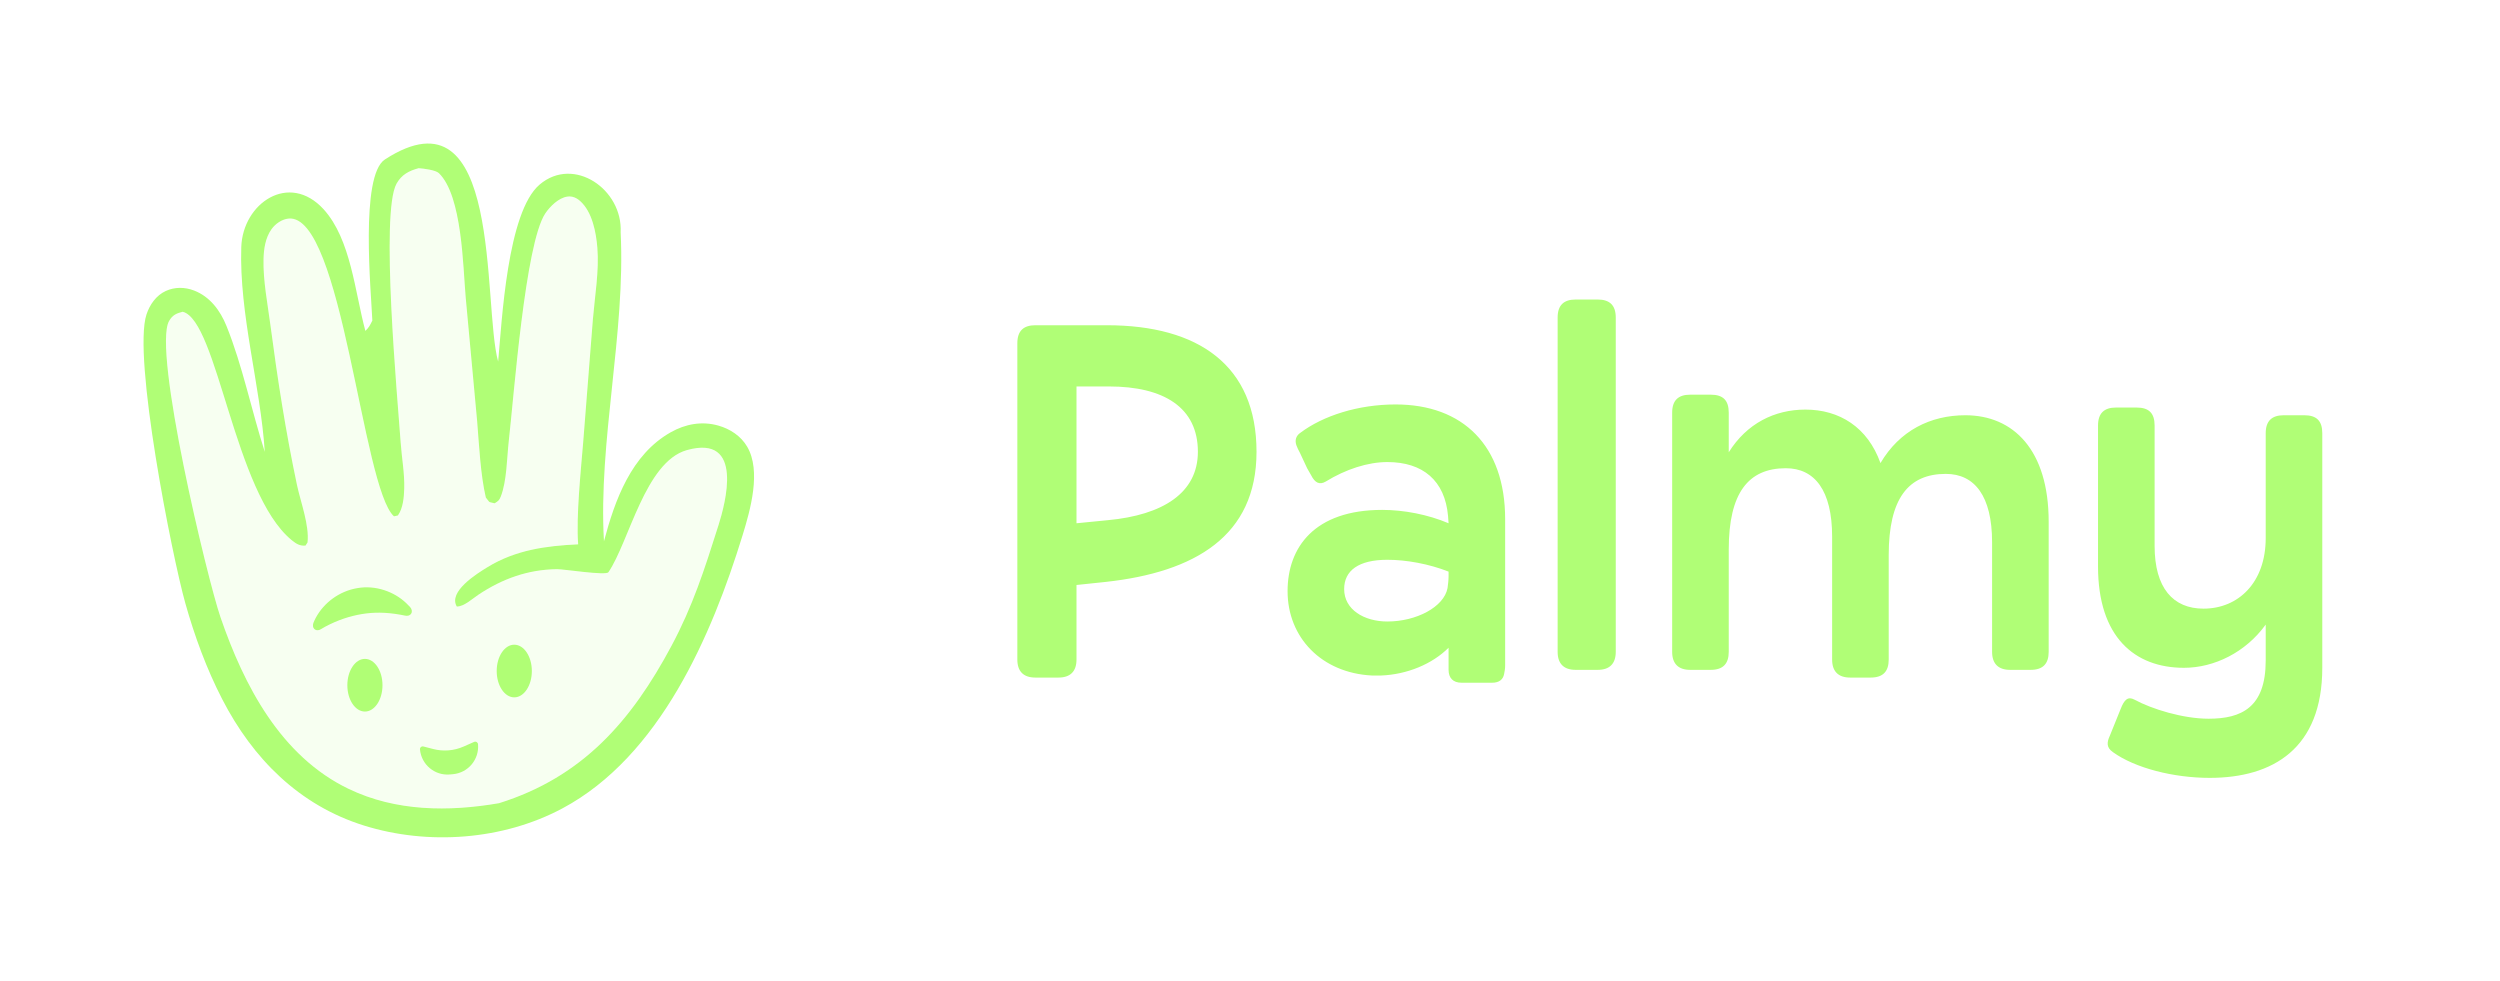
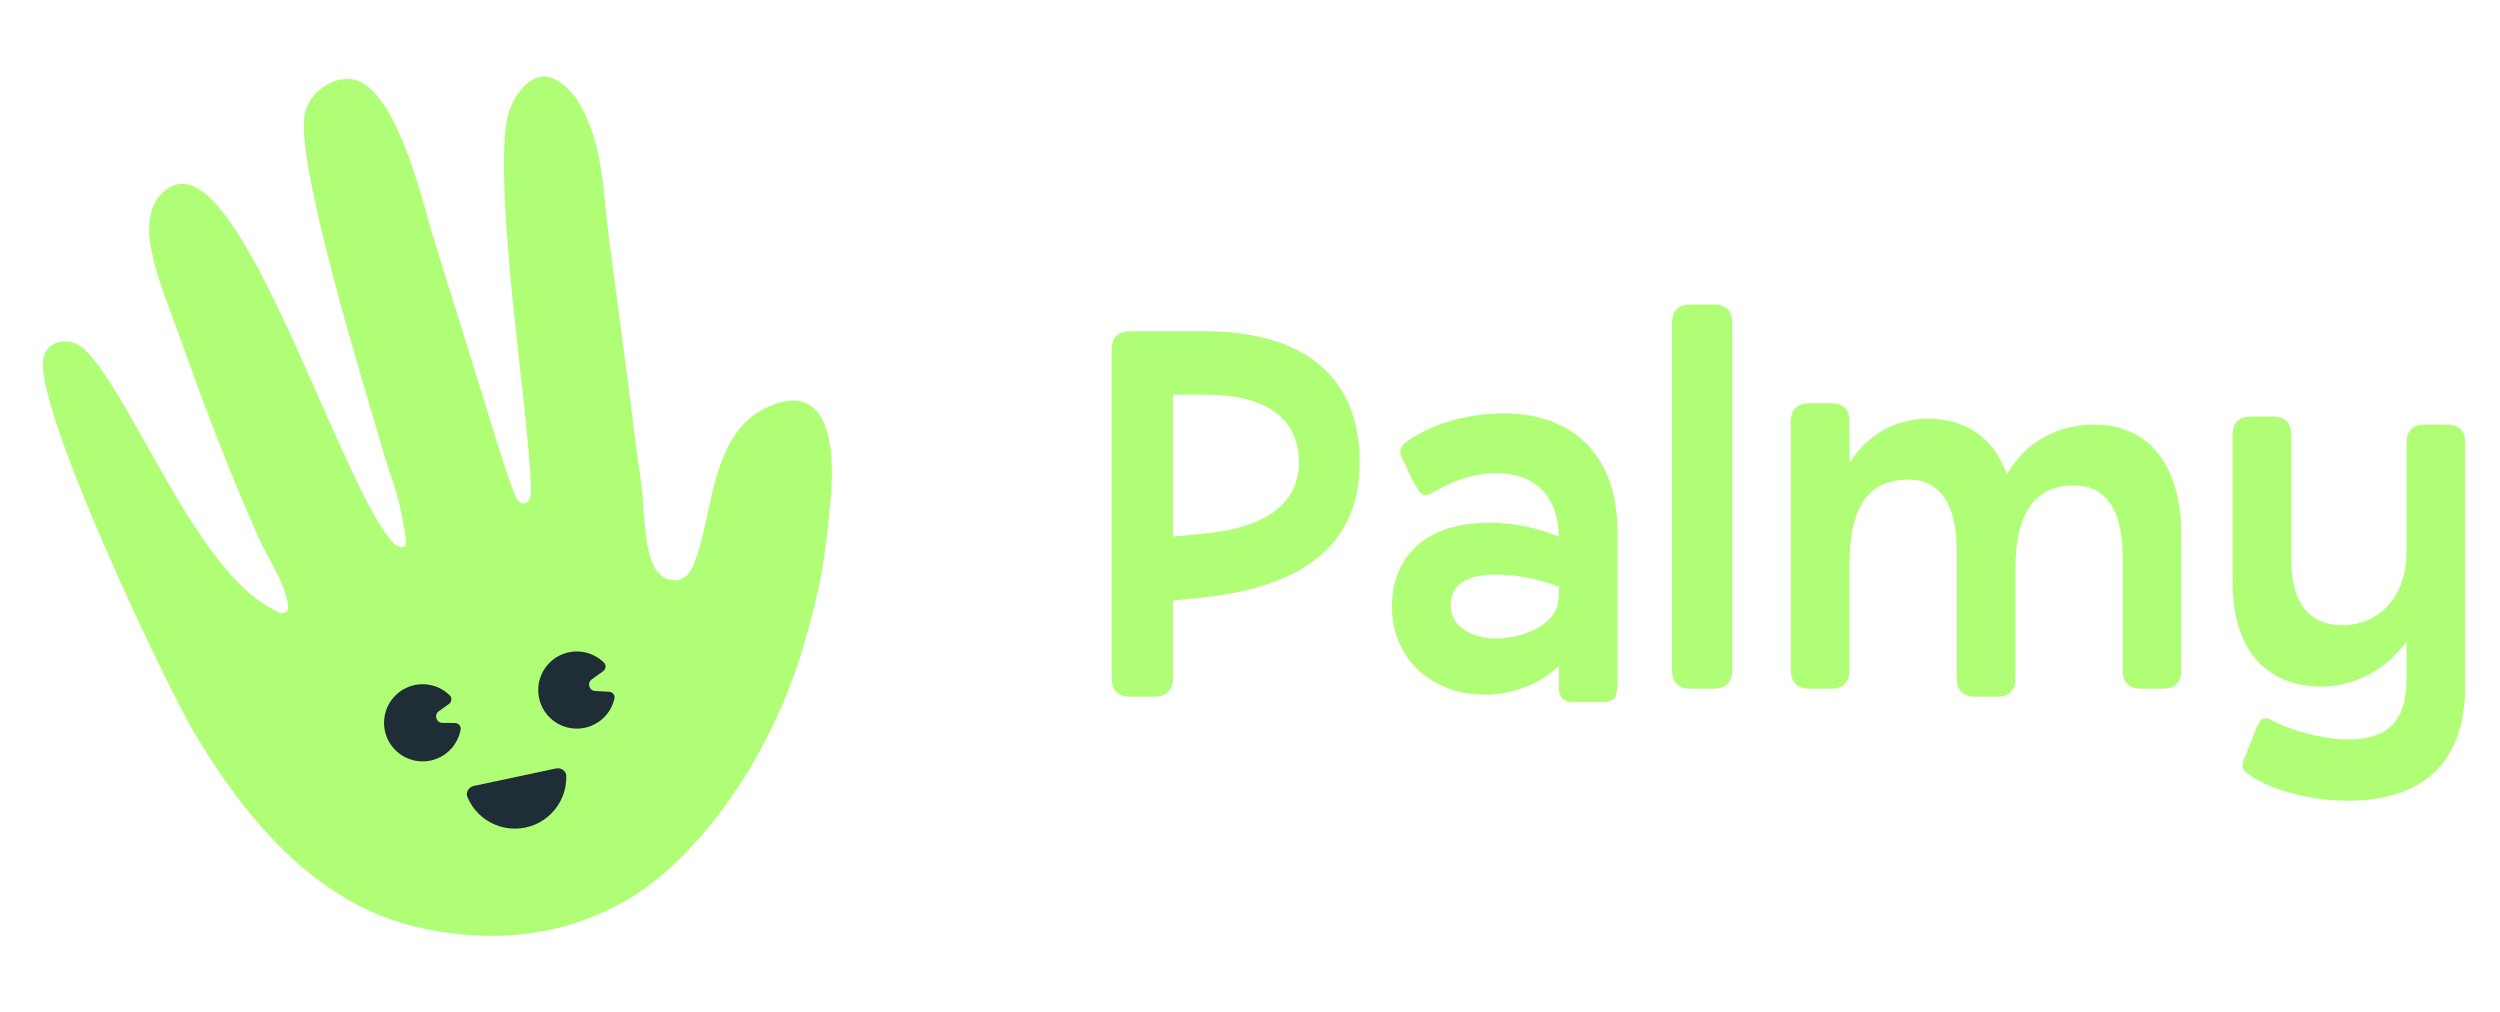
- <svg xmlns="http://www.w3.org/2000/svg" width="418" height="164" viewBox="0 0 418 164" fill="none">
-   <path d="M64.356 26.662C84.147 13.855 80.639 50.914 83.29 60.456C83.918 53.727 84.8 35.456 90.233 30.854C95.961 26.003 104.145 31.685 103.772 38.845C104.615 55.618 100.007 73.875 100.982 90.501C102.815 83.597 105.537 76.019 112.133 72.284C114.6 70.887 117.355 70.377 120.113 71.16C122.075 71.716 123.878 72.896 124.926 74.682C127.318 78.763 125.453 85.277 124.166 89.47C119.026 106.187 110.339 126.457 94.031 135.165C84.089 140.474 71.579 141.385 60.841 138.025C49.984 134.627 42.254 126.805 37.153 116.904C34.531 111.814 32.538 106.372 30.988 100.868C28.784 93.037 22.143 59.622 24.498 52.562C25.046 50.92 26.111 49.388 27.721 48.65C29.227 47.96 30.911 47.986 32.445 48.575C35.112 49.599 36.827 51.928 37.863 54.492C40.552 61.142 42.059 68.68 44.272 75.554C43.557 64.509 39.973 52.536 40.342 41.314C40.583 33.991 48.325 28.673 54.105 34.987C58.687 40.029 59.342 48.892 61.093 55.331C61.761 54.651 61.814 54.462 62.256 53.598C62.049 48.762 60.176 29.367 64.356 26.662ZM69.994 28.122C68.377 28.566 67.139 29.195 66.293 30.728C63.586 35.631 66.461 66.456 66.992 73.993C67.171 76.529 67.659 79.132 67.588 81.673C67.545 83.141 67.397 84.964 66.531 86.187L65.874 86.332C60.583 81.65 57.213 35.683 48.249 36.546C47.124 36.655 46.038 37.425 45.395 38.325C44.37 39.759 44.1 41.635 44.061 43.355C43.98 46.964 44.743 50.766 45.214 54.35C46.392 63.322 47.775 72.194 49.648 81.05C50.25 83.896 51.753 87.847 51.419 90.703L51.078 91.225C50.121 91.307 49.516 90.921 48.778 90.321C39.154 82.474 36.393 53.574 30.542 52.126C29.508 52.393 28.835 52.676 28.267 53.68C25.491 58.583 34.678 96.829 36.858 103.172C40.787 114.605 46.934 126.464 58.346 131.925C66.216 135.691 75.019 135.743 83.447 134.291C97.384 129.93 105.548 120.577 112.276 107.977C115.809 101.365 117.749 95.352 120.131 87.814C121.25 84.257 124.506 72.554 114.848 75.259C107.857 77.217 105.182 90.631 101.731 95.671C101.34 96.283 94.254 95.15 93.128 95.165C88.279 95.225 84.018 96.756 80.001 99.429C78.946 100.129 77.616 101.41 76.375 101.415C74.89 98.924 79.706 95.928 81.543 94.807C86.22 91.953 91.281 91.265 96.668 91.014C96.313 86.403 97.109 78.785 97.507 73.959L99.132 53.372C99.454 49.516 100.193 45.28 99.878 41.43C99.67 38.855 99.034 35.446 97.012 33.624C96.406 33.078 95.692 32.757 94.867 32.872C93.418 33.073 91.962 34.508 91.173 35.687C87.816 40.698 85.936 66.112 85.068 73.737C84.746 76.568 84.753 80.439 83.721 83.05C83.47 83.686 83.254 83.815 82.702 84.151C81.54 83.856 82.023 84.15 81.231 83.192C80.342 79.409 80.108 74.441 79.782 70.471L77.867 49.769C77.404 44.556 77.282 32.767 73.391 28.959C72.852 28.432 70.844 28.178 69.994 28.122Z" fill="#B0FE76" />
-   <ellipse cx="61.015" cy="114.569" rx="2.938" ry="4.403" fill="#B0FE76" />
-   <ellipse cx="85.986" cy="112.196" rx="2.938" ry="4.403" fill="#B0FE76" />
-   <path d="M59.763 98.332C62.788 97.799 65.919 98.924 67.927 100.85C68.154 101.062 68.367 101.281 68.578 101.513C68.706 101.662 68.809 101.838 68.846 102.032C68.883 102.226 68.854 102.42 68.758 102.581C68.662 102.742 68.505 102.861 68.316 102.92C68.128 102.98 67.924 102.973 67.732 102.931C67.452 102.871 67.184 102.822 66.916 102.775C64.487 102.344 62.442 102.35 60.486 102.675C58.535 103.006 56.493 103.651 54.39 104.774C54.162 104.896 53.927 105.035 53.704 105.171C53.541 105.28 53.354 105.361 53.156 105.374C52.959 105.387 52.769 105.334 52.621 105.219C52.473 105.104 52.375 104.934 52.339 104.739C52.303 104.545 52.334 104.344 52.399 104.159C52.512 103.864 52.654 103.566 52.802 103.288C54.162 100.765 56.741 98.832 59.763 98.332Z" fill="#B0FE76" />
-   <path d="M69.994 28.121C70.844 28.177 72.853 28.432 73.391 28.959C77.282 32.767 77.404 44.556 77.867 49.769L79.782 70.471C80.109 74.441 80.342 79.408 81.231 83.191C82.024 84.15 81.54 83.857 82.701 84.151C83.254 83.816 83.469 83.687 83.72 83.051C84.753 80.439 84.746 76.568 85.069 73.736C85.937 66.111 87.816 40.698 91.173 35.687C91.962 34.508 93.418 33.073 94.867 32.872C95.692 32.757 96.406 33.078 97.012 33.625C99.035 35.446 99.669 38.856 99.877 41.43C100.193 45.28 99.454 49.516 99.132 53.372L97.507 73.959C97.109 78.785 96.312 86.403 96.668 91.014C91.281 91.265 86.22 91.954 81.543 94.807C79.707 95.928 74.89 98.924 76.375 101.415C77.616 101.41 78.947 100.128 80.001 99.429C84.018 96.756 88.279 95.225 93.128 95.164C94.254 95.15 101.341 96.283 101.732 95.672C105.182 90.632 107.858 77.217 114.848 75.259C124.506 72.554 121.25 84.257 120.131 87.814C117.749 95.352 115.809 101.365 112.276 107.977C105.548 120.577 97.385 129.93 83.448 134.292C75.019 135.743 66.216 135.692 58.346 131.926C46.934 126.464 40.787 114.605 36.858 103.172C34.678 96.828 25.49 58.583 28.266 53.681C28.835 52.676 29.508 52.393 30.542 52.127C36.393 53.573 39.154 82.474 48.778 90.321C49.515 90.922 50.121 91.307 51.078 91.225L51.419 90.703C51.753 87.847 50.25 83.896 49.648 81.05C47.775 72.193 46.392 63.322 45.214 54.35C44.743 50.766 43.98 46.964 44.062 43.355C44.101 41.635 44.37 39.759 45.395 38.325C46.038 37.425 47.124 36.654 48.248 36.546C57.213 35.681 60.582 81.649 65.874 86.332L66.531 86.187C67.398 84.964 67.545 83.141 67.588 81.673C67.66 79.132 67.172 76.529 66.993 73.992C66.462 66.455 63.586 35.631 66.293 30.728C67.139 29.195 68.377 28.565 69.994 28.121Z" fill="#B0FE76" fill-opacity="0.1" />
-   <path d="M70.219 125.299C70.191 124.981 70.486 124.731 70.795 124.811L72.427 125.235C74.12 125.675 75.91 125.53 77.51 124.825L79.277 124.045C79.567 123.917 79.897 124.112 79.925 124.428C80.151 126.973 78.271 129.22 75.725 129.446L75.228 129.491C72.688 129.716 70.445 127.84 70.219 125.299Z" fill="#B0FE76" />
-   <path d="M176.98 113.29H173.11C171.132 113.29 170.1 112.258 170.1 110.28V57.39C170.1 55.326 171.132 54.38 173.11 54.38H185.064C200.372 54.38 210.09 61.088 210.09 75.536C210.09 89.64 199.77 95.66 184.892 97.294L179.99 97.81V110.28C179.99 112.258 178.958 113.29 176.98 113.29ZM185.408 64.614H179.99V87.49L185.236 86.974C194.438 86.114 200.286 82.416 200.286 75.536C200.286 68.14 194.61 64.614 185.408 64.614ZM249.511 114.15H244.351C242.975 114.15 242.201 113.376 242.201 112V108.302C239.449 111.054 235.235 112.774 230.935 112.946H229.387C220.959 112.516 215.283 106.582 215.283 98.842C215.283 91.532 219.755 85.254 231.107 85.254C234.719 85.254 238.761 86.028 242.201 87.49C242.201 87.06 242.115 86.716 242.115 86.286C241.599 80.352 237.901 77.256 231.967 77.256C228.699 77.256 225.001 78.46 221.647 80.524C220.615 81.126 219.841 80.696 219.239 79.492L218.551 78.288L217.347 75.708C217.089 75.278 216.917 74.848 216.745 74.418C216.487 73.644 216.659 72.87 217.433 72.354C221.217 69.516 227.065 67.624 233.343 67.624C244.609 67.624 251.661 74.504 251.661 86.802V111.226C251.661 111.828 251.575 112.258 251.489 112.688C251.317 113.634 250.629 114.15 249.511 114.15ZM231.967 103.916C236.783 103.916 241.427 101.508 242.029 98.326C242.115 97.638 242.201 97.036 242.201 96.348V95.574C238.933 94.284 235.149 93.596 231.967 93.596C227.151 93.596 224.743 95.402 224.743 98.498C224.743 101.938 228.097 103.916 231.967 103.916ZM270.155 108.99C270.155 110.968 269.123 112 267.145 112H263.447C261.469 112 260.437 110.968 260.437 108.99V53.09C260.437 51.026 261.469 50.08 263.447 50.08H267.145C269.123 50.08 270.155 51.026 270.155 53.09V108.99ZM315.792 110.28C315.792 112.258 314.846 113.29 312.782 113.29H309.342C307.364 113.29 306.332 112.258 306.332 110.28V89.726C306.332 81.986 303.408 78.288 298.592 78.288C292.314 78.288 289.046 82.416 289.046 91.876V108.99C289.046 110.968 288.1 112 286.036 112H282.596C280.618 112 279.586 110.968 279.586 108.99V69C279.586 66.936 280.618 65.99 282.596 65.99H286.036C288.1 65.99 289.046 66.936 289.046 69V75.622C292.056 70.806 296.7 68.484 301.86 68.484C307.536 68.484 312.266 71.408 314.416 77.428C317.598 72.01 322.758 69.43 328.606 69.43C336.604 69.43 342.538 75.192 342.538 87.232V108.99C342.538 110.968 341.592 112 339.528 112H336.088C334.11 112 333.078 110.968 333.078 108.99V90.672C333.078 82.932 330.154 79.234 325.338 79.234C319.06 79.234 315.792 83.362 315.792 92.822V110.28ZM369.452 130.06C363.432 130.06 356.982 128.426 353.284 125.76C352.166 124.986 352.252 124.126 352.768 123.008L354.574 118.536C355.176 116.988 355.778 116.386 356.896 116.988C359.734 118.536 364.98 120.17 369.28 120.17C374.784 120.17 378.826 118.278 378.826 110.452V104.432C375.472 109.076 370.226 111.656 365.152 111.656C356.896 111.656 350.79 106.496 350.79 94.714V71.15C350.79 69.086 351.822 68.14 353.8 68.14H357.24C359.304 68.14 360.25 69.086 360.25 71.15V91.274C360.25 98.326 363.346 101.766 368.42 101.766C374.268 101.766 378.826 97.38 378.826 89.984V72.44C378.826 70.376 379.858 69.43 381.836 69.43H385.276C387.34 69.43 388.286 70.376 388.286 72.44V111.656C388.286 125.158 380.03 130.06 369.452 130.06Z" fill="#B0FE76" />
+ <svg xmlns="http://www.w3.org/2000/svg" width="403" height="163" viewBox="0 0 403 163" fill="none">
+   <path d="M50.28 16.714C51.788 14.013 55.663 12.2 58.276 13.857C64.254 17.648 67.596 32.607 69.594 39.111L77.626 64.921C79.114 69.881 82.174 79.735 82.907 80.705C83.639 81.674 84.121 81.717 84.564 81.623C84.883 81.555 85.206 81.457 85.423 81.213C85.641 80.967 85.899 80.546 86.034 79.854C86.296 78.507 85.586 71.333 85.231 67.644C84.274 57.713 79.795 24.887 82.709 17.607C83.394 15.894 84.858 13.676 86.646 13.028C87.664 12.659 88.658 12.874 89.577 13.405C92.641 15.175 94.371 19.339 95.332 22.557C96.774 27.368 96.978 32.954 97.61 37.945L101.109 64.564C101.561 68.107 102.094 72.827 102.781 77.302C103.726 83.465 102.704 94.119 108.939 94.037C111.382 94.005 112.338 91.076 112.351 91.036C115.377 83.694 114.897 70.806 123.257 66.427C134.808 60.377 133.83 76.138 133.369 80.964C132.378 91.194 131.792 94.47 129.087 103.834C123.936 121.676 112.485 137.559 101.39 144.297C90.296 151.034 78.004 151.529 66.977 148.867C50.988 145.007 39.965 131.587 31.879 118.109C27.392 110.631 5.37 64.479 7.574 57.493C8.307 55.172 11.481 54.948 13.237 56.634C20.838 63.937 31.048 92.114 43.563 98.544C44.655 99.105 45.132 99.699 46.218 99.145C47.288 98.6 46.912 97.041 46.59 95.883C45.705 92.7 43.456 89.43 42.163 86.519C37.387 75.762 33.231 64.855 29.307 53.764C27.739 49.333 25.742 44.703 24.87 40.092C24.455 37.894 24.29 35.435 25.206 33.335C25.78 32.017 26.954 30.744 28.354 30.302C38.936 26.965 54.497 78.469 62.901 87.721C63.688 88.588 65.167 89.209 65.769 88.205C66.256 87.392 65.489 84.341 65.147 82.463C64.551 79.212 63.227 76.033 62.313 72.855C59.6 63.413 47.612 24.993 49.729 18.026C49.877 17.54 50.061 17.106 50.28 16.714Z" fill="#B0FE76" />
+   <path d="M50.28 16.714C51.788 14.013 55.663 12.2 58.276 13.857C64.254 17.648 67.596 32.607 69.594 39.111L77.626 64.921C79.114 69.881 82.174 79.735 82.907 80.705C83.639 81.674 84.121 81.717 84.564 81.623C84.883 81.555 85.206 81.457 85.423 81.213C85.641 80.967 85.899 80.546 86.034 79.854C86.296 78.507 85.586 71.333 85.231 67.644C84.274 57.713 79.795 24.887 82.709 17.607C83.394 15.894 84.858 13.676 86.646 13.028C87.664 12.659 88.658 12.874 89.577 13.405C92.641 15.175 94.371 19.339 95.332 22.557C96.774 27.368 96.978 32.954 97.61 37.945L101.109 64.564C101.561 68.107 102.094 72.827 102.781 77.302C103.726 83.465 102.704 94.119 108.939 94.037C111.382 94.005 112.338 91.076 112.351 91.036C115.377 83.694 114.897 70.806 123.257 66.427C134.808 60.377 133.83 76.138 133.369 80.964C132.378 91.194 131.792 94.47 129.087 103.834C123.936 121.676 112.485 137.559 101.39 144.297C90.296 151.034 78.004 151.529 66.977 148.867C50.988 145.007 39.965 131.587 31.879 118.109C27.392 110.631 5.37 64.479 7.574 57.493C8.307 55.172 11.481 54.948 13.237 56.634C20.838 63.937 31.048 92.114 43.563 98.544C44.655 99.105 45.132 99.699 46.218 99.145C47.288 98.6 46.912 97.041 46.59 95.883C45.705 92.7 43.456 89.43 42.163 86.519C37.387 75.762 33.231 64.855 29.307 53.764C27.739 49.333 25.742 44.703 24.87 40.092C24.455 37.894 24.29 35.435 25.206 33.335C25.78 32.017 26.954 30.744 28.354 30.302C38.936 26.965 54.497 78.469 62.901 87.721C63.688 88.588 65.167 89.209 65.769 88.205C66.256 87.392 65.489 84.341 65.147 82.463C64.551 79.212 63.227 76.033 62.313 72.855C59.6 63.413 47.612 24.993 49.729 18.026C49.877 17.54 50.061 17.106 50.28 16.714Z" stroke="#B0FE76" />
+   <path d="M73.311 116.545C73.884 116.548 74.354 117.018 74.256 117.582C74.064 118.686 73.576 119.725 72.835 120.583C71.867 121.704 70.53 122.443 69.065 122.666C67.6 122.889 66.104 122.582 64.846 121.8C63.587 121.019 62.649 119.813 62.2 118.402C61.752 116.99 61.821 115.464 62.397 114.099C62.973 112.734 64.017 111.619 65.342 110.956C66.666 110.292 68.184 110.123 69.623 110.479C70.723 110.752 71.721 111.318 72.516 112.108C72.922 112.512 72.809 113.168 72.343 113.501L70.731 114.655C69.913 115.239 70.323 116.529 71.329 116.534L73.311 116.545Z" fill="#1E2D36" />
+   <path d="M98.157 111.506C98.728 111.536 99.176 112.027 99.052 112.586C98.811 113.668 98.283 114.673 97.516 115.491C96.511 116.562 95.159 117.243 93.699 117.413C92.24 117.583 90.768 117.23 89.543 116.419C88.319 115.607 87.421 114.388 87.01 112.977C86.598 111.567 86.699 110.057 87.294 108.714C87.89 107.371 88.941 106.282 90.263 105.64C91.584 104.998 93.09 104.844 94.514 105.206C95.601 105.483 96.586 106.046 97.371 106.829C97.777 107.233 97.664 107.888 97.198 108.221L95.393 109.511C94.594 110.081 94.962 111.338 95.941 111.39L98.157 111.506Z" fill="#1E2D36" />
+   <path d="M89.589 123.883C90.429 123.705 91.27 124.244 91.289 125.102C91.301 125.668 91.256 126.236 91.152 126.795C90.954 127.866 90.546 128.888 89.953 129.801C89.36 130.714 88.593 131.502 87.695 132.119C86.797 132.736 85.787 133.17 84.722 133.396C83.657 133.623 82.557 133.637 81.486 133.439C80.415 133.24 79.394 132.833 78.481 132.239C77.567 131.646 76.78 130.879 76.163 129.981C75.841 129.512 75.568 129.013 75.349 128.49C75.017 127.698 75.567 126.864 76.407 126.685L82.998 125.284L89.589 123.883Z" fill="#1E2D36" />
+   <path d="M186.078 112.309H182.208C180.23 112.309 179.198 111.277 179.198 109.299V56.409C179.198 54.345 180.23 53.399 182.208 53.399H194.162C209.47 53.399 219.188 60.107 219.188 74.555C219.188 88.659 208.868 94.679 193.99 96.313L189.088 96.829V109.299C189.088 111.277 188.056 112.309 186.078 112.309ZM194.506 63.633H189.088V86.509L194.334 85.993C203.536 85.133 209.384 81.435 209.384 74.555C209.384 67.159 203.708 63.633 194.506 63.633ZM258.608 113.169H253.448C252.072 113.169 251.298 112.395 251.298 111.019V107.321C248.546 110.073 244.332 111.793 240.032 111.965H238.484C230.056 111.535 224.38 105.601 224.38 97.861C224.38 90.551 228.852 84.273 240.204 84.273C243.816 84.273 247.858 85.047 251.298 86.509C251.298 86.079 251.212 85.735 251.212 85.305C250.696 79.371 246.998 76.275 241.064 76.275C237.796 76.275 234.098 77.479 230.744 79.543C229.712 80.145 228.938 79.715 228.336 78.511L227.648 77.307L226.444 74.727C226.186 74.297 226.014 73.867 225.842 73.437C225.584 72.663 225.756 71.889 226.53 71.373C230.314 68.535 236.162 66.643 242.44 66.643C253.706 66.643 260.758 73.523 260.758 85.821V110.245C260.758 110.847 260.672 111.277 260.586 111.707C260.414 112.653 259.726 113.169 258.608 113.169ZM241.064 102.935C245.88 102.935 250.524 100.527 251.126 97.345C251.212 96.657 251.298 96.055 251.298 95.367V94.593C248.03 93.303 244.246 92.615 241.064 92.615C236.248 92.615 233.84 94.421 233.84 97.517C233.84 100.957 237.194 102.935 241.064 102.935ZM279.253 108.009C279.253 109.987 278.221 111.019 276.243 111.019H272.545C270.567 111.019 269.535 109.987 269.535 108.009V52.108C269.535 50.045 270.567 49.099 272.545 49.099H276.243C278.221 49.099 279.253 50.045 279.253 52.108V108.009ZM324.889 109.299C324.889 111.277 323.943 112.309 321.879 112.309H318.439C316.461 112.309 315.429 111.277 315.429 109.299V88.745C315.429 81.005 312.505 77.307 307.689 77.307C301.411 77.307 298.143 81.435 298.143 90.895V108.009C298.143 109.987 297.197 111.019 295.133 111.019H291.693C289.715 111.019 288.683 109.987 288.683 108.009V68.019C288.683 65.955 289.715 65.009 291.693 65.009H295.133C297.197 65.009 298.143 65.955 298.143 68.019V74.641C301.153 69.825 305.797 67.503 310.957 67.503C316.633 67.503 321.363 70.427 323.513 76.447C326.695 71.029 331.855 68.449 337.703 68.449C345.701 68.449 351.635 74.211 351.635 86.251V108.009C351.635 109.987 350.689 111.019 348.625 111.019H345.185C343.207 111.019 342.175 109.987 342.175 108.009V89.691C342.175 81.951 339.251 78.253 334.435 78.253C328.157 78.253 324.889 82.381 324.889 91.841V109.299ZM378.55 129.079C372.53 129.079 366.08 127.445 362.382 124.779C361.264 124.005 361.35 123.145 361.866 122.027L363.672 117.555C364.274 116.007 364.876 115.405 365.994 116.007C368.832 117.555 374.078 119.189 378.378 119.189C383.882 119.189 387.924 117.297 387.924 109.471V103.451C384.57 108.095 379.324 110.675 374.25 110.675C365.994 110.675 359.888 105.515 359.888 93.733V70.169C359.888 68.105 360.92 67.159 362.898 67.159H366.338C368.402 67.159 369.348 68.105 369.348 70.169V90.293C369.348 97.345 372.444 100.785 377.518 100.785C383.366 100.785 387.924 96.399 387.924 89.003V71.459C387.924 69.395 388.956 68.449 390.934 68.449H394.374C396.438 68.449 397.384 69.395 397.384 71.459V110.675C397.384 124.177 389.128 129.079 378.55 129.079Z" fill="#B0FE76" />
</svg>
